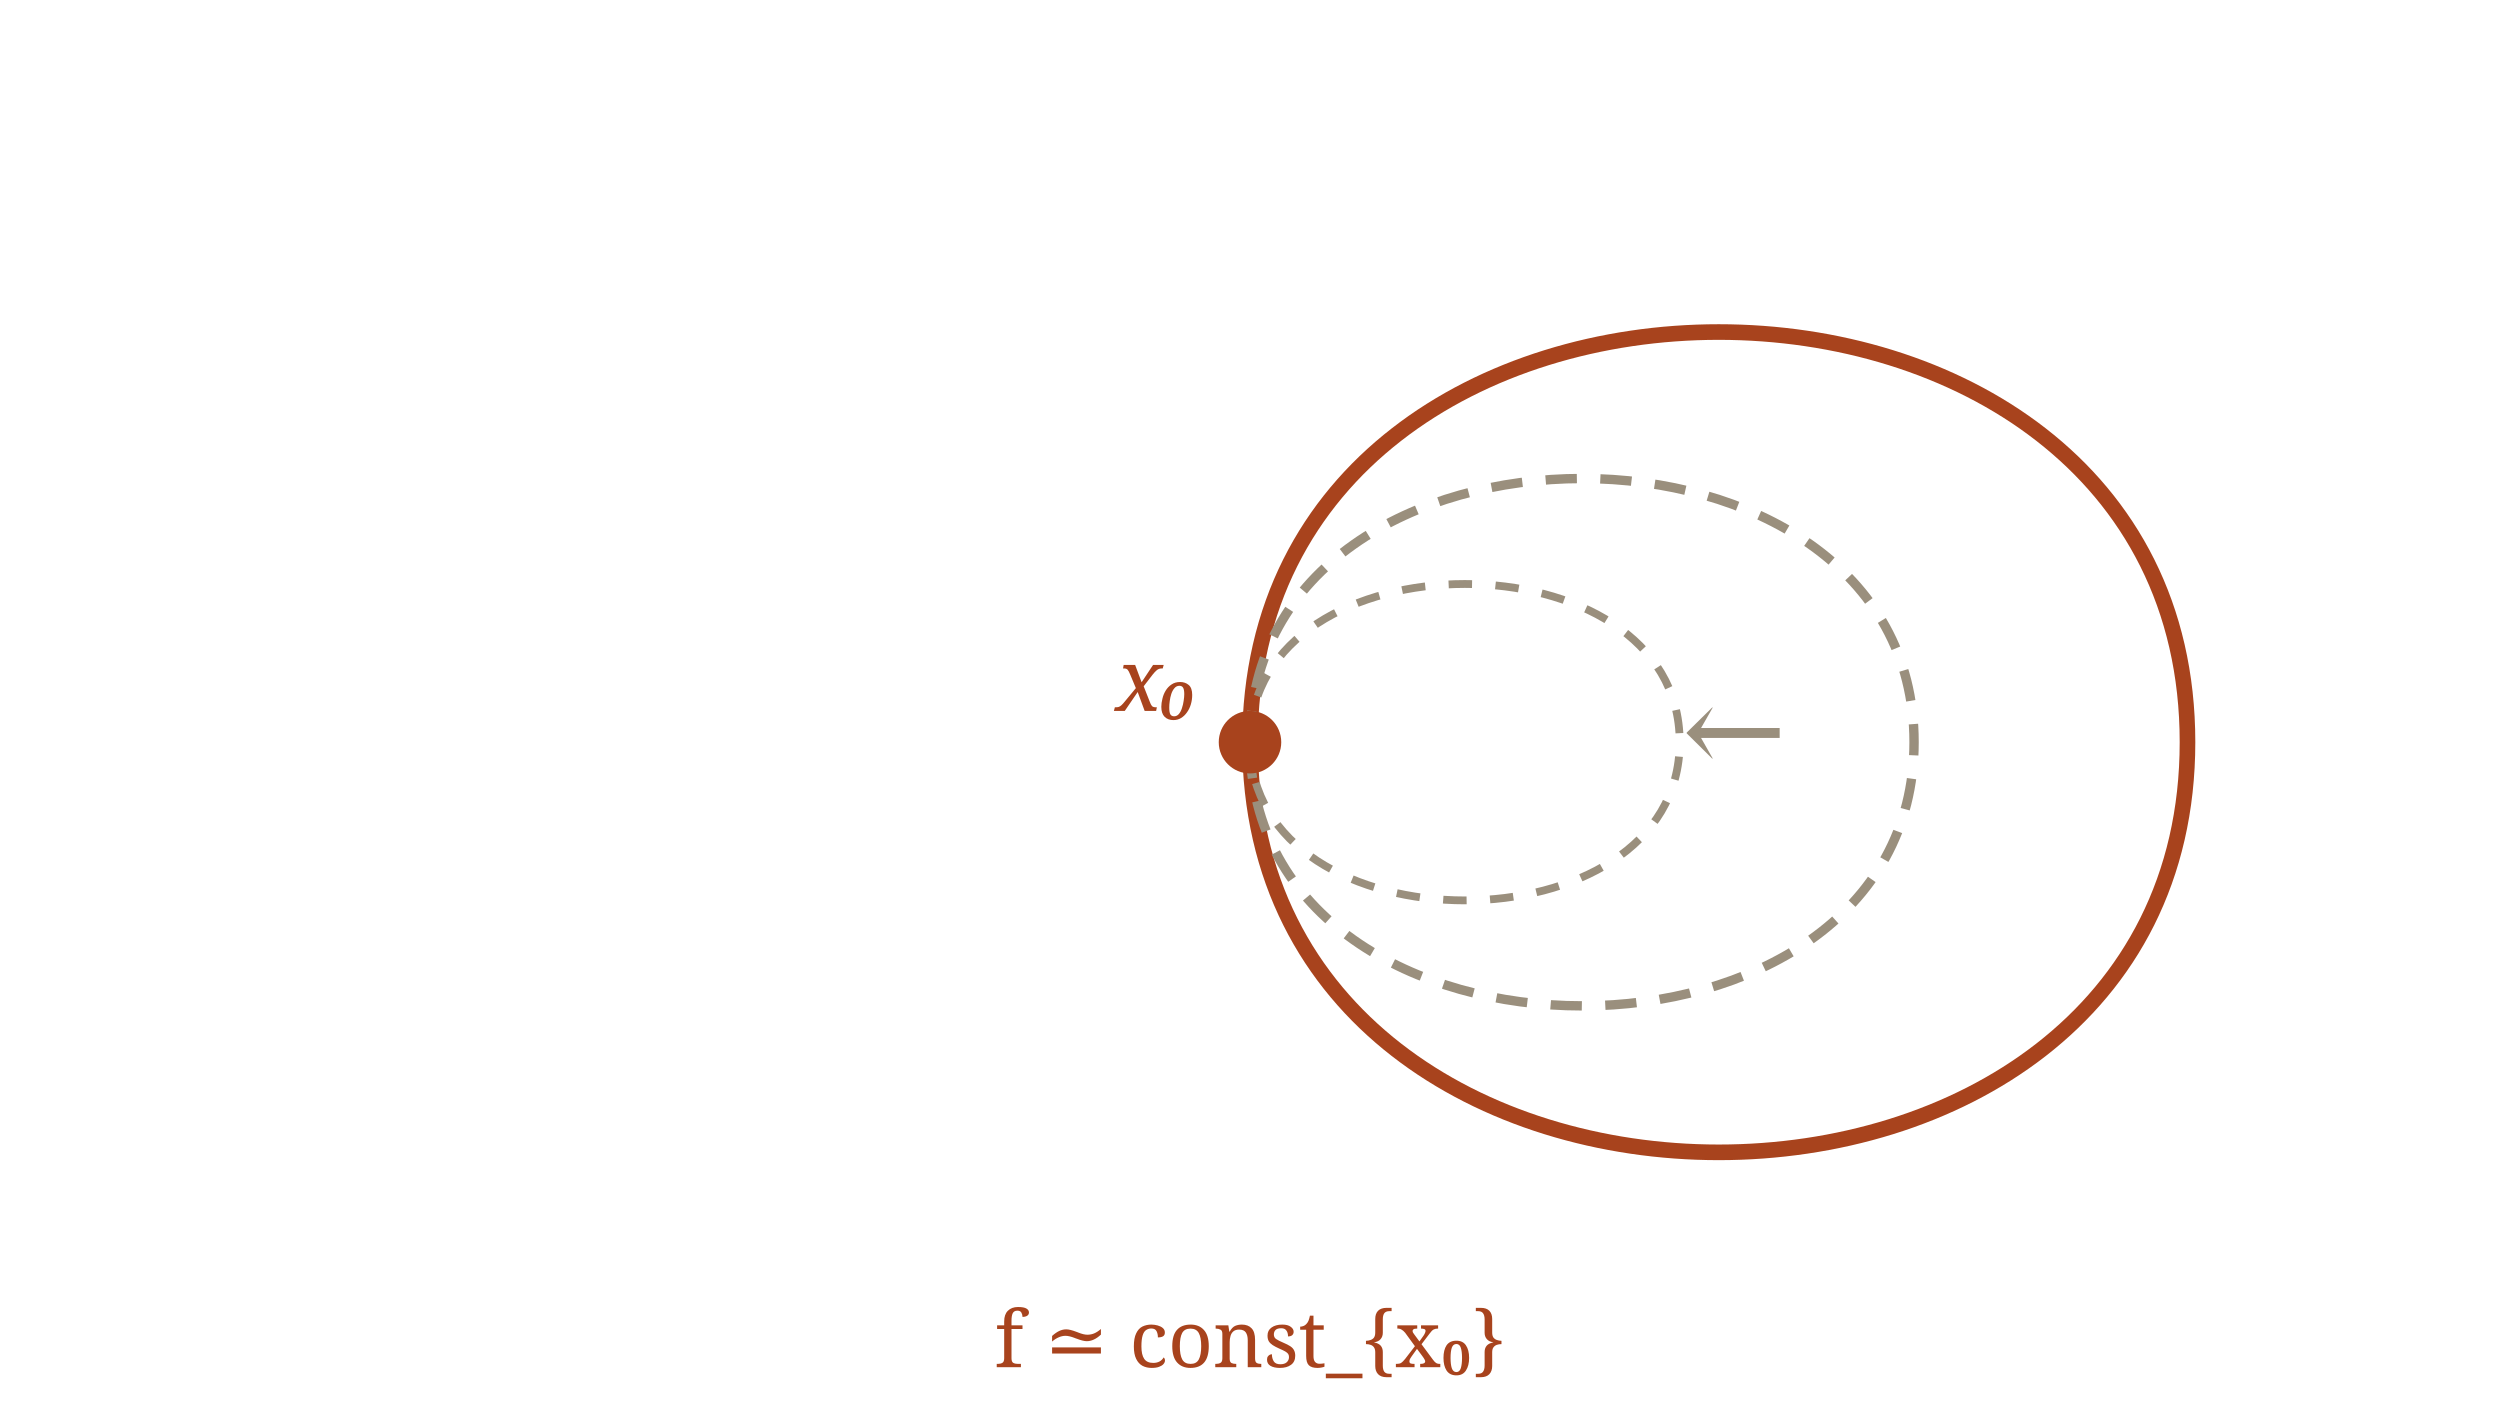
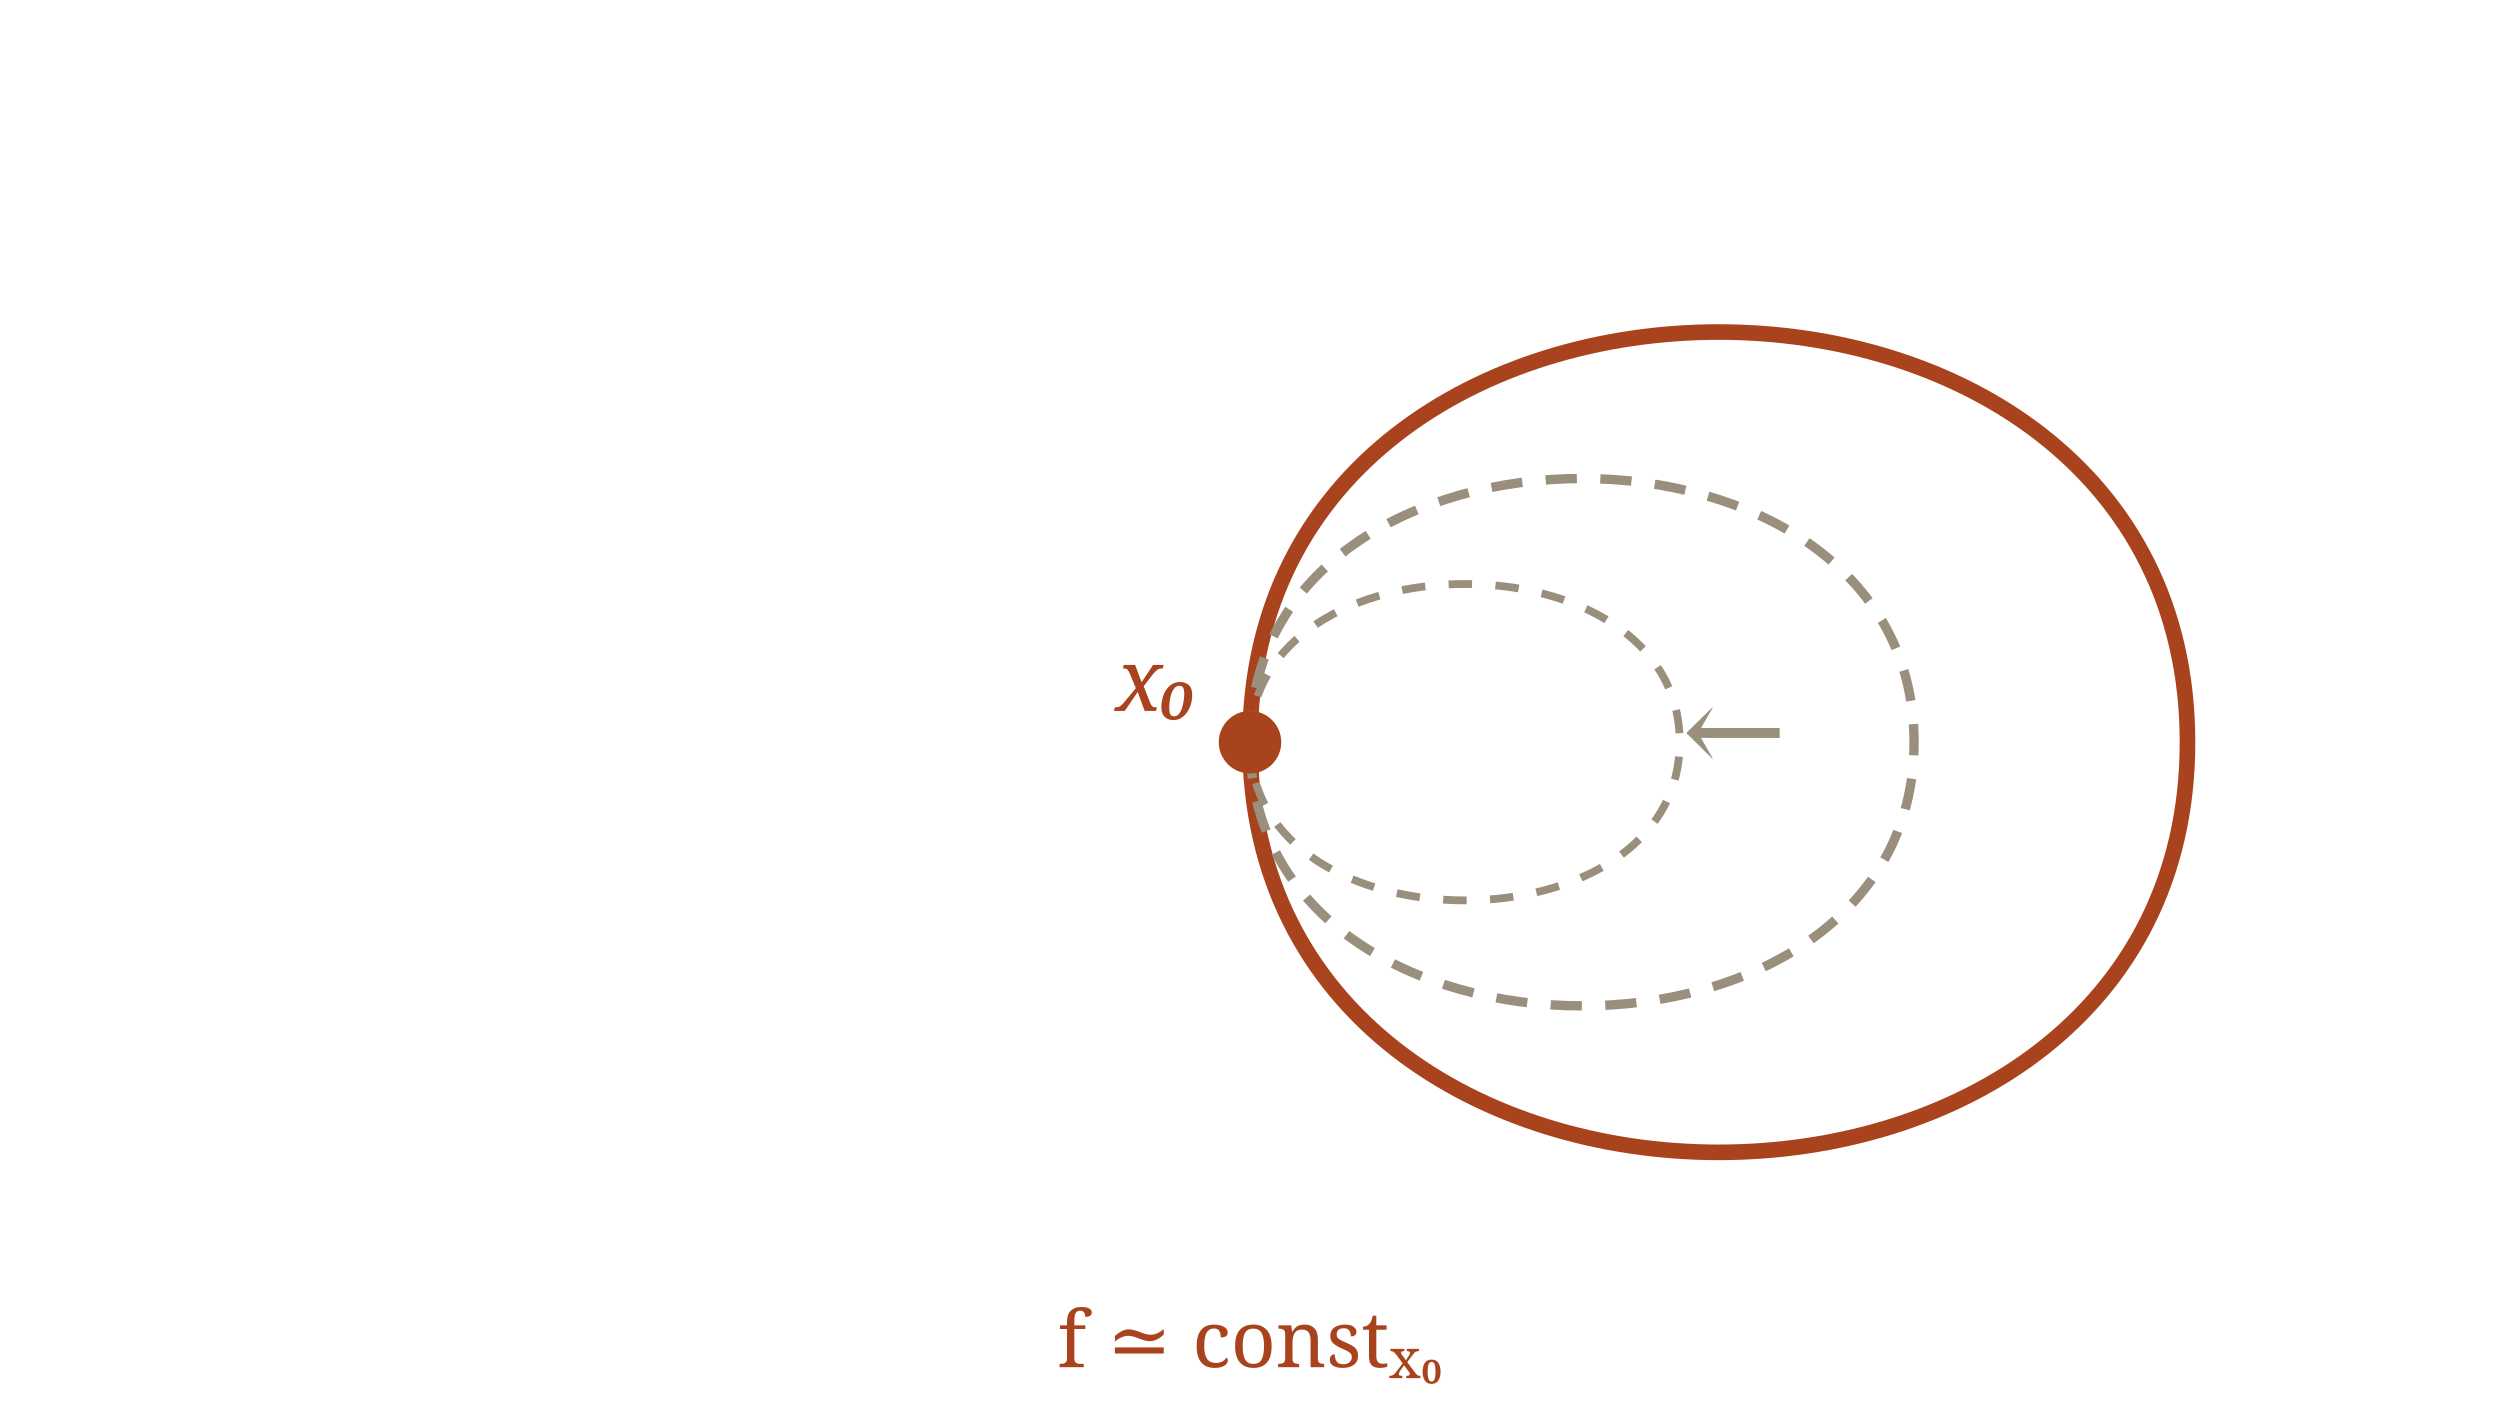
<svg xmlns="http://www.w3.org/2000/svg" viewBox="0 0 320 180" font-family="'Newsreader',Georgia,serif" role="img">
  <path d="M160,95 C160,25 280,25 280,95 C280,165 160,165 160,95 Z" fill="none" stroke="var(--dia-acc,#a8431d)" stroke-width="2" />
  <path d="M160,95 C160,50 245,50 245,95 C245,140 160,140 160,95 Z" fill="none" stroke="var(--dia-mut,#9a8f7d)" stroke-width="1.2" stroke-dasharray="4,3" />
  <path d="M160,95 C160,68 215,68 215,95 C215,122 160,122 160,95 Z" fill="none" stroke="var(--dia-mut,#9a8f7d)" stroke-width="1" stroke-dasharray="3,3" />
  <circle cx="160" cy="95" r="4" fill="var(--dia-acc,#a8431d)" />
  <text x="148" y="91" font-size="11" fill="var(--dia-acc,#a8431d)" text-anchor="middle" font-style="italic">x₀</text>
  <text x="222" y="99" font-size="16" fill="var(--dia-mut,#9a8f7d)" text-anchor="middle">←</text>
-   <text x="160" y="175" font-size="10" fill="var(--dia-acc,#a8431d)" text-anchor="middle">f ≃ const_{x₀}</text>
+   <text x="160" y="175" font-size="10" fill="var(--dia-acc,#a8431d)" text-anchor="middle">f ≃ const<tspan baseline-shift="sub" font-size="7">x₀</tspan>
+   </text>
</svg>
